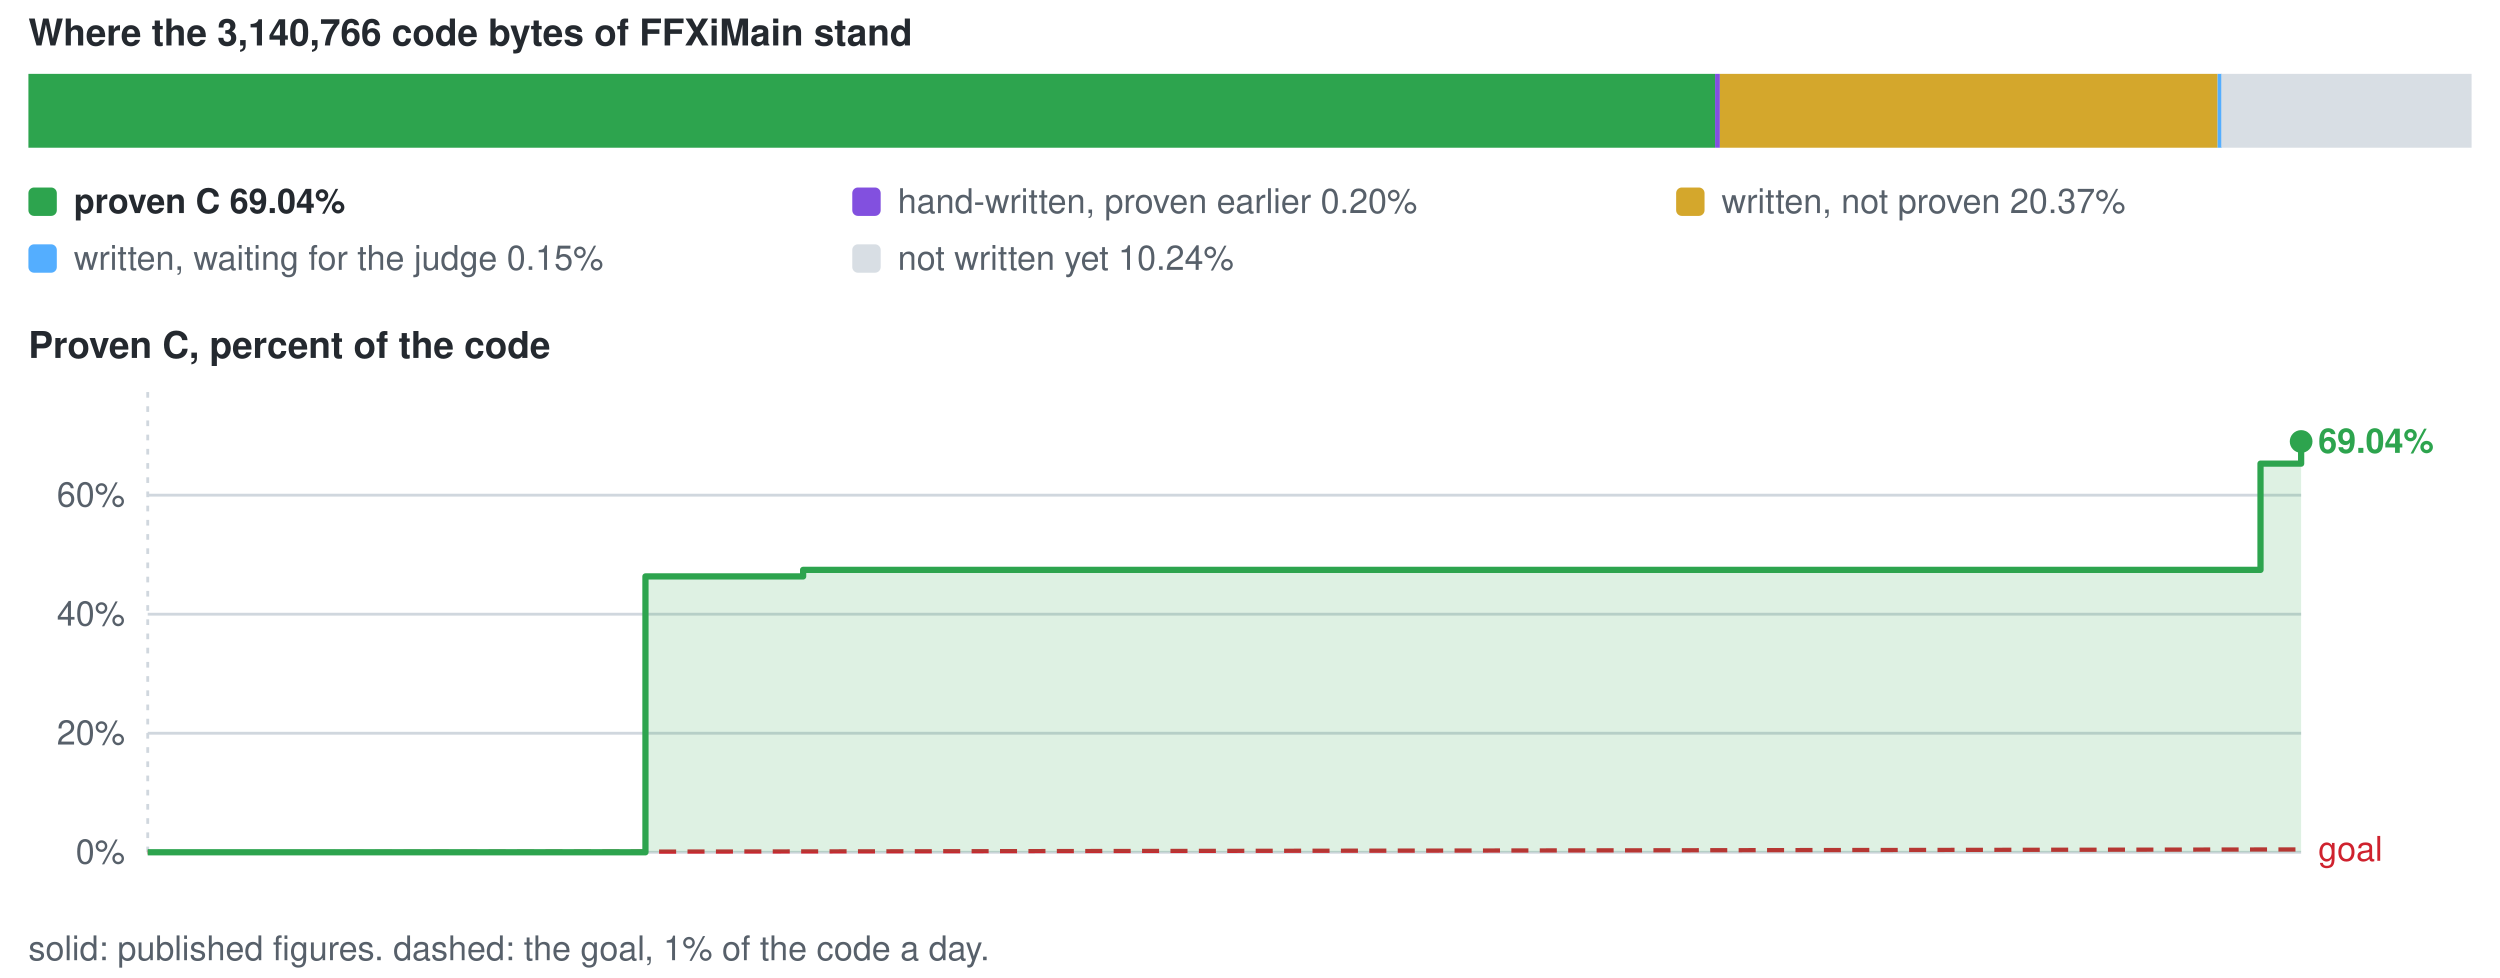
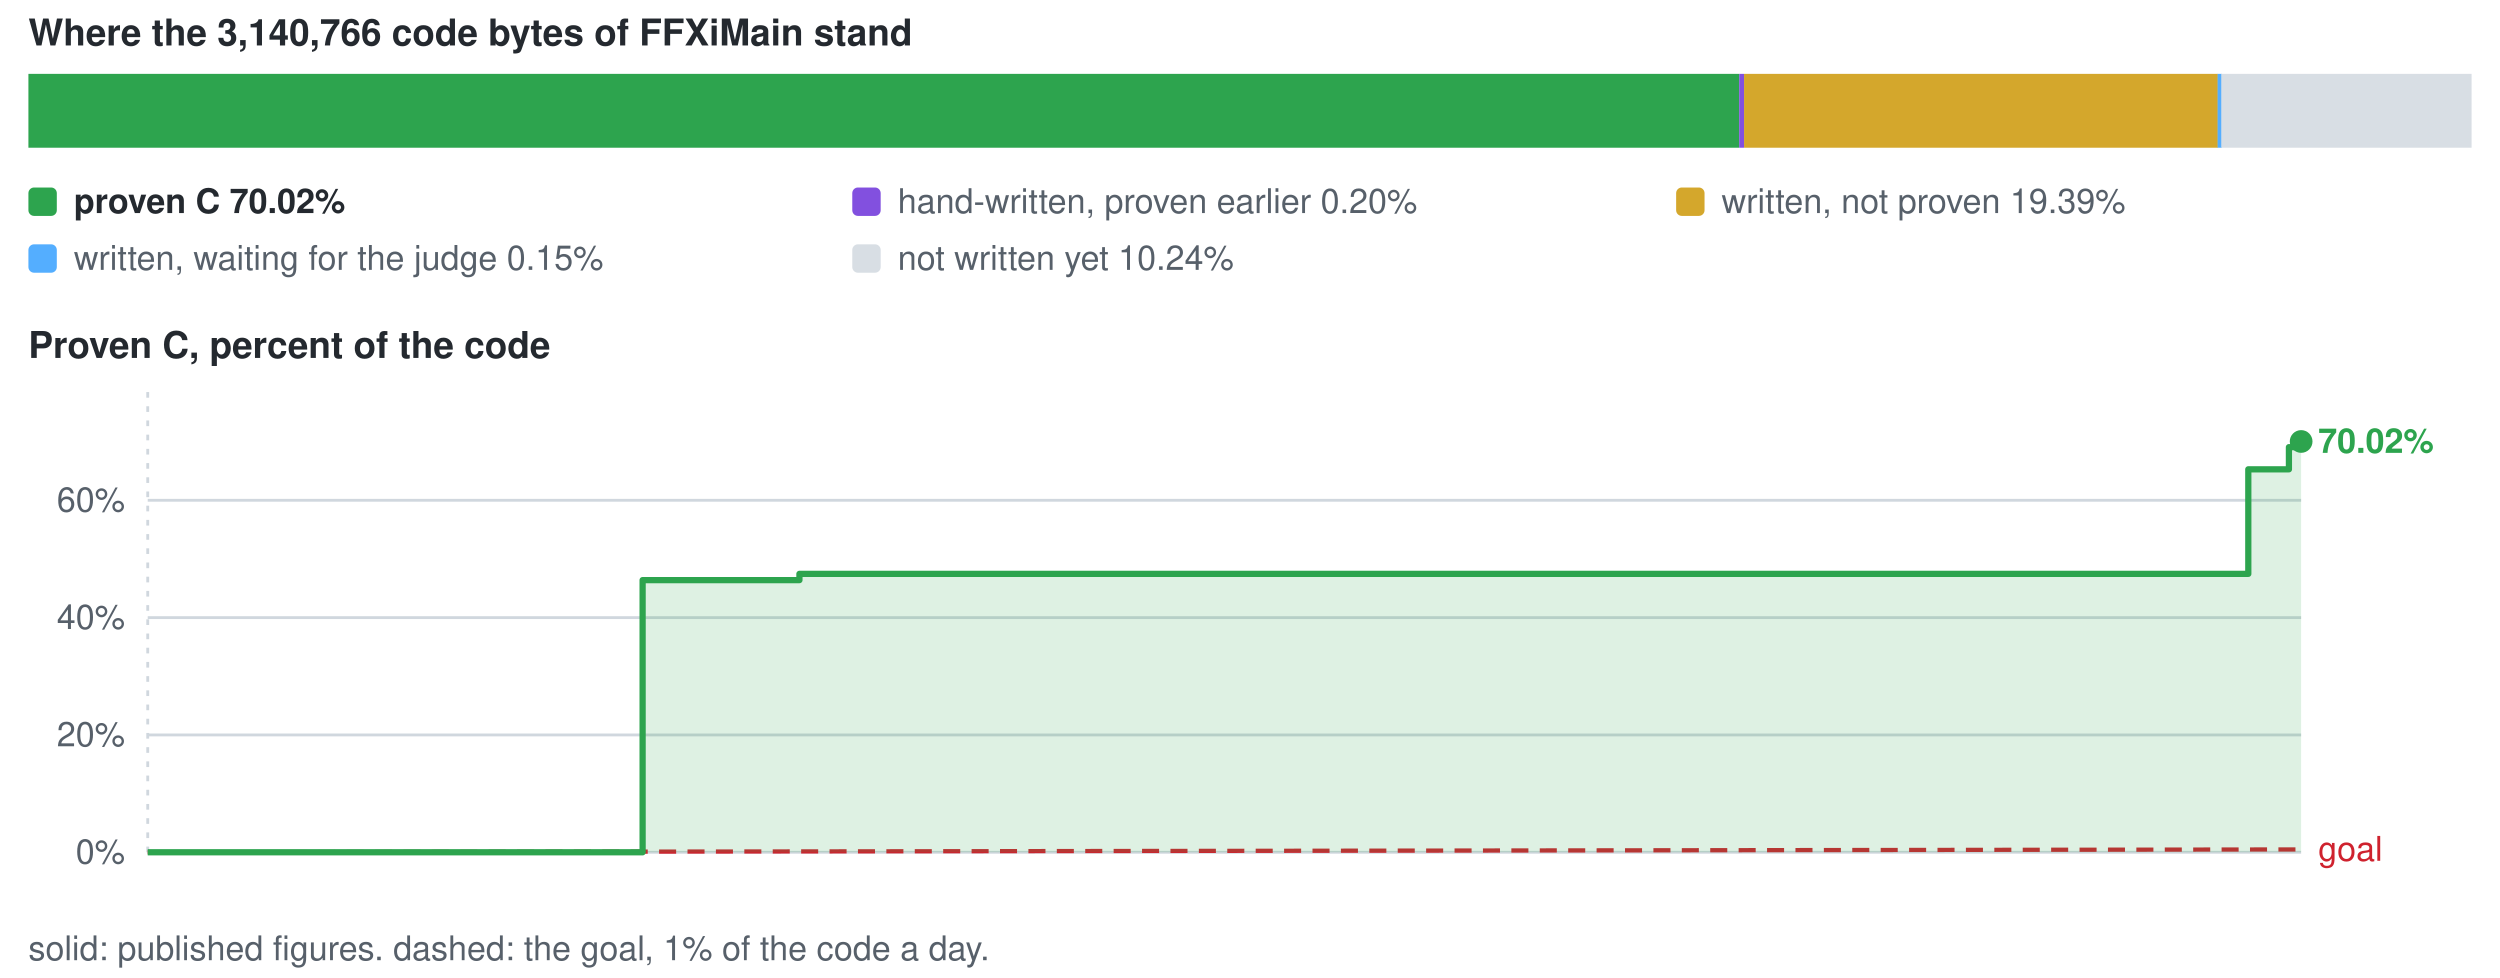
<svg xmlns="http://www.w3.org/2000/svg" viewBox="0 0 880 344" width="880" height="344" role="img" aria-label="conversion progress">
  <style>text{font-family:-apple-system,BlinkMacSystemFont,'Segoe UI',Helvetica,Arial,sans-serif;font-size:12px;fill:#57606a}.s{fill:#24292f;font-weight:600}.b{font-size:13px}</style>
  <text x="10" y="16" class="s b">Where the 3,140,766 code bytes of FFXiMain stand</text>
-   <rect x="10.0" y="26" width="593.7" height="26" fill="#2da44e" />
-   <rect x="603.7" y="26" width="1.7" height="26" fill="#8250df" />
-   <rect x="605.4" y="26" width="175.2" height="26" fill="#d4a72c" />
+   <rect x="10.0" y="26" width="602.2" height="26" fill="#2da44e" />
+   <rect x="612.2" y="26" width="1.7" height="26" fill="#8250df" />
+   <rect x="613.9" y="26" width="166.8" height="26" fill="#d4a72c" />
  <rect x="780.6" y="26" width="1.5" height="26" fill="#54aeff" />
  <rect x="781.9" y="26" width="88.1" height="26" fill="#d8dee4" />
  <rect x="10" y="66" width="10" height="10" rx="2" fill="#2da44e" />
-   <text x="26" y="75" class="s">proven C 69.04%</text>
+   <text x="26" y="75" class="s">proven C 70.02%</text>
  <rect x="300" y="66" width="10" height="10" rx="2" fill="#8250df" />
  <text x="316" y="75">hand-written, proven earlier 0.20%</text>
  <rect x="590" y="66" width="10" height="10" rx="2" fill="#d4a72c" />
-   <text x="606" y="75">written, not proven 20.37%</text>
+   <text x="606" y="75">written, not proven 19.39%</text>
  <rect x="10" y="86" width="10" height="10" rx="2" fill="#54aeff" />
  <text x="26" y="95">written, waiting for the judge 0.15%</text>
  <rect x="300" y="86" width="10" height="10" rx="2" fill="#d8dee4" />
  <text x="316" y="95">not written yet 10.24%</text>
  <text x="10" y="126" class="s b">Proven C, percent of the code</text>
  <line x1="52" y1="300.0" x2="810" y2="300.0" stroke="#d0d7de" stroke-width="1" />
  <text x="44" y="304.0" text-anchor="end">0%</text>
-   <line x1="52" y1="258.1" x2="810" y2="258.1" stroke="#d0d7de" stroke-width="1" />
-   <text x="44" y="262.1" text-anchor="end">20%</text>
-   <line x1="52" y1="216.2" x2="810" y2="216.2" stroke="#d0d7de" stroke-width="1" />
-   <text x="44" y="220.2" text-anchor="end">40%</text>
-   <line x1="52" y1="174.3" x2="810" y2="174.3" stroke="#d0d7de" stroke-width="1" />
-   <text x="44" y="178.3" text-anchor="end">60%</text>
+   <line x1="52" y1="258.7" x2="810" y2="258.7" stroke="#d0d7de" stroke-width="1" />
+   <text x="44" y="262.7" text-anchor="end">20%</text>
+   <line x1="52" y1="217.4" x2="810" y2="217.4" stroke="#d0d7de" stroke-width="1" />
+   <text x="44" y="221.4" text-anchor="end">40%</text>
+   <line x1="52" y1="176.1" x2="810" y2="176.1" stroke="#d0d7de" stroke-width="1" />
+   <text x="44" y="180.1" text-anchor="end">60%</text>
  <line x1="52.0" y1="138" x2="52.0" y2="300" stroke="#d0d7de" stroke-width="1" stroke-dasharray="2 3" />
  <line x1="52.0" y1="300.0" x2="810.0" y2="299.0" stroke="#cf222e" stroke-width="1.5" stroke-dasharray="6 4" />
  <text x="816.0" y="303.0" style="fill:#cf222e">goal</text>
-   <path d="M52.0 300.0 H227.2 V202.9 H282.7 V200.6 H795.7 V163.2 H810.0 V155.4 V300.0 H52.0 Z" fill="#2da44e" fill-opacity="0.16" />
-   <path d="M52.0 300.0 H227.2 V202.9 H282.7 V200.6 H795.7 V163.2 H810.0 V155.4" fill="none" stroke="#2da44e" stroke-width="2.2" stroke-linejoin="round" />
+   <path d="M52.0 300.0 H226.2 V204.2 H281.4 V202.0 H791.4 V165.2 H805.7 V157.4 H810.0 V155.4 V300.0 H52.0 Z" fill="#2da44e" fill-opacity="0.16" />
+   <path d="M52.0 300.0 H226.2 V204.2 H281.4 V202.0 H791.4 V165.2 H805.7 V157.4 H810.0 V155.4" fill="none" stroke="#2da44e" stroke-width="2.2" stroke-linejoin="round" />
  <circle cx="810.0" cy="155.4" r="4" fill="#2da44e" />
-   <text x="816.0" y="159.4" class="s" style="fill:#2da44e">69.04%</text>
+   <text x="816.0" y="159.4" class="s" style="fill:#2da44e">70.02%</text>
  <text x="10" y="338">solid: published figures. dashed: the goal, 1% of the code a day.</text>
</svg>
